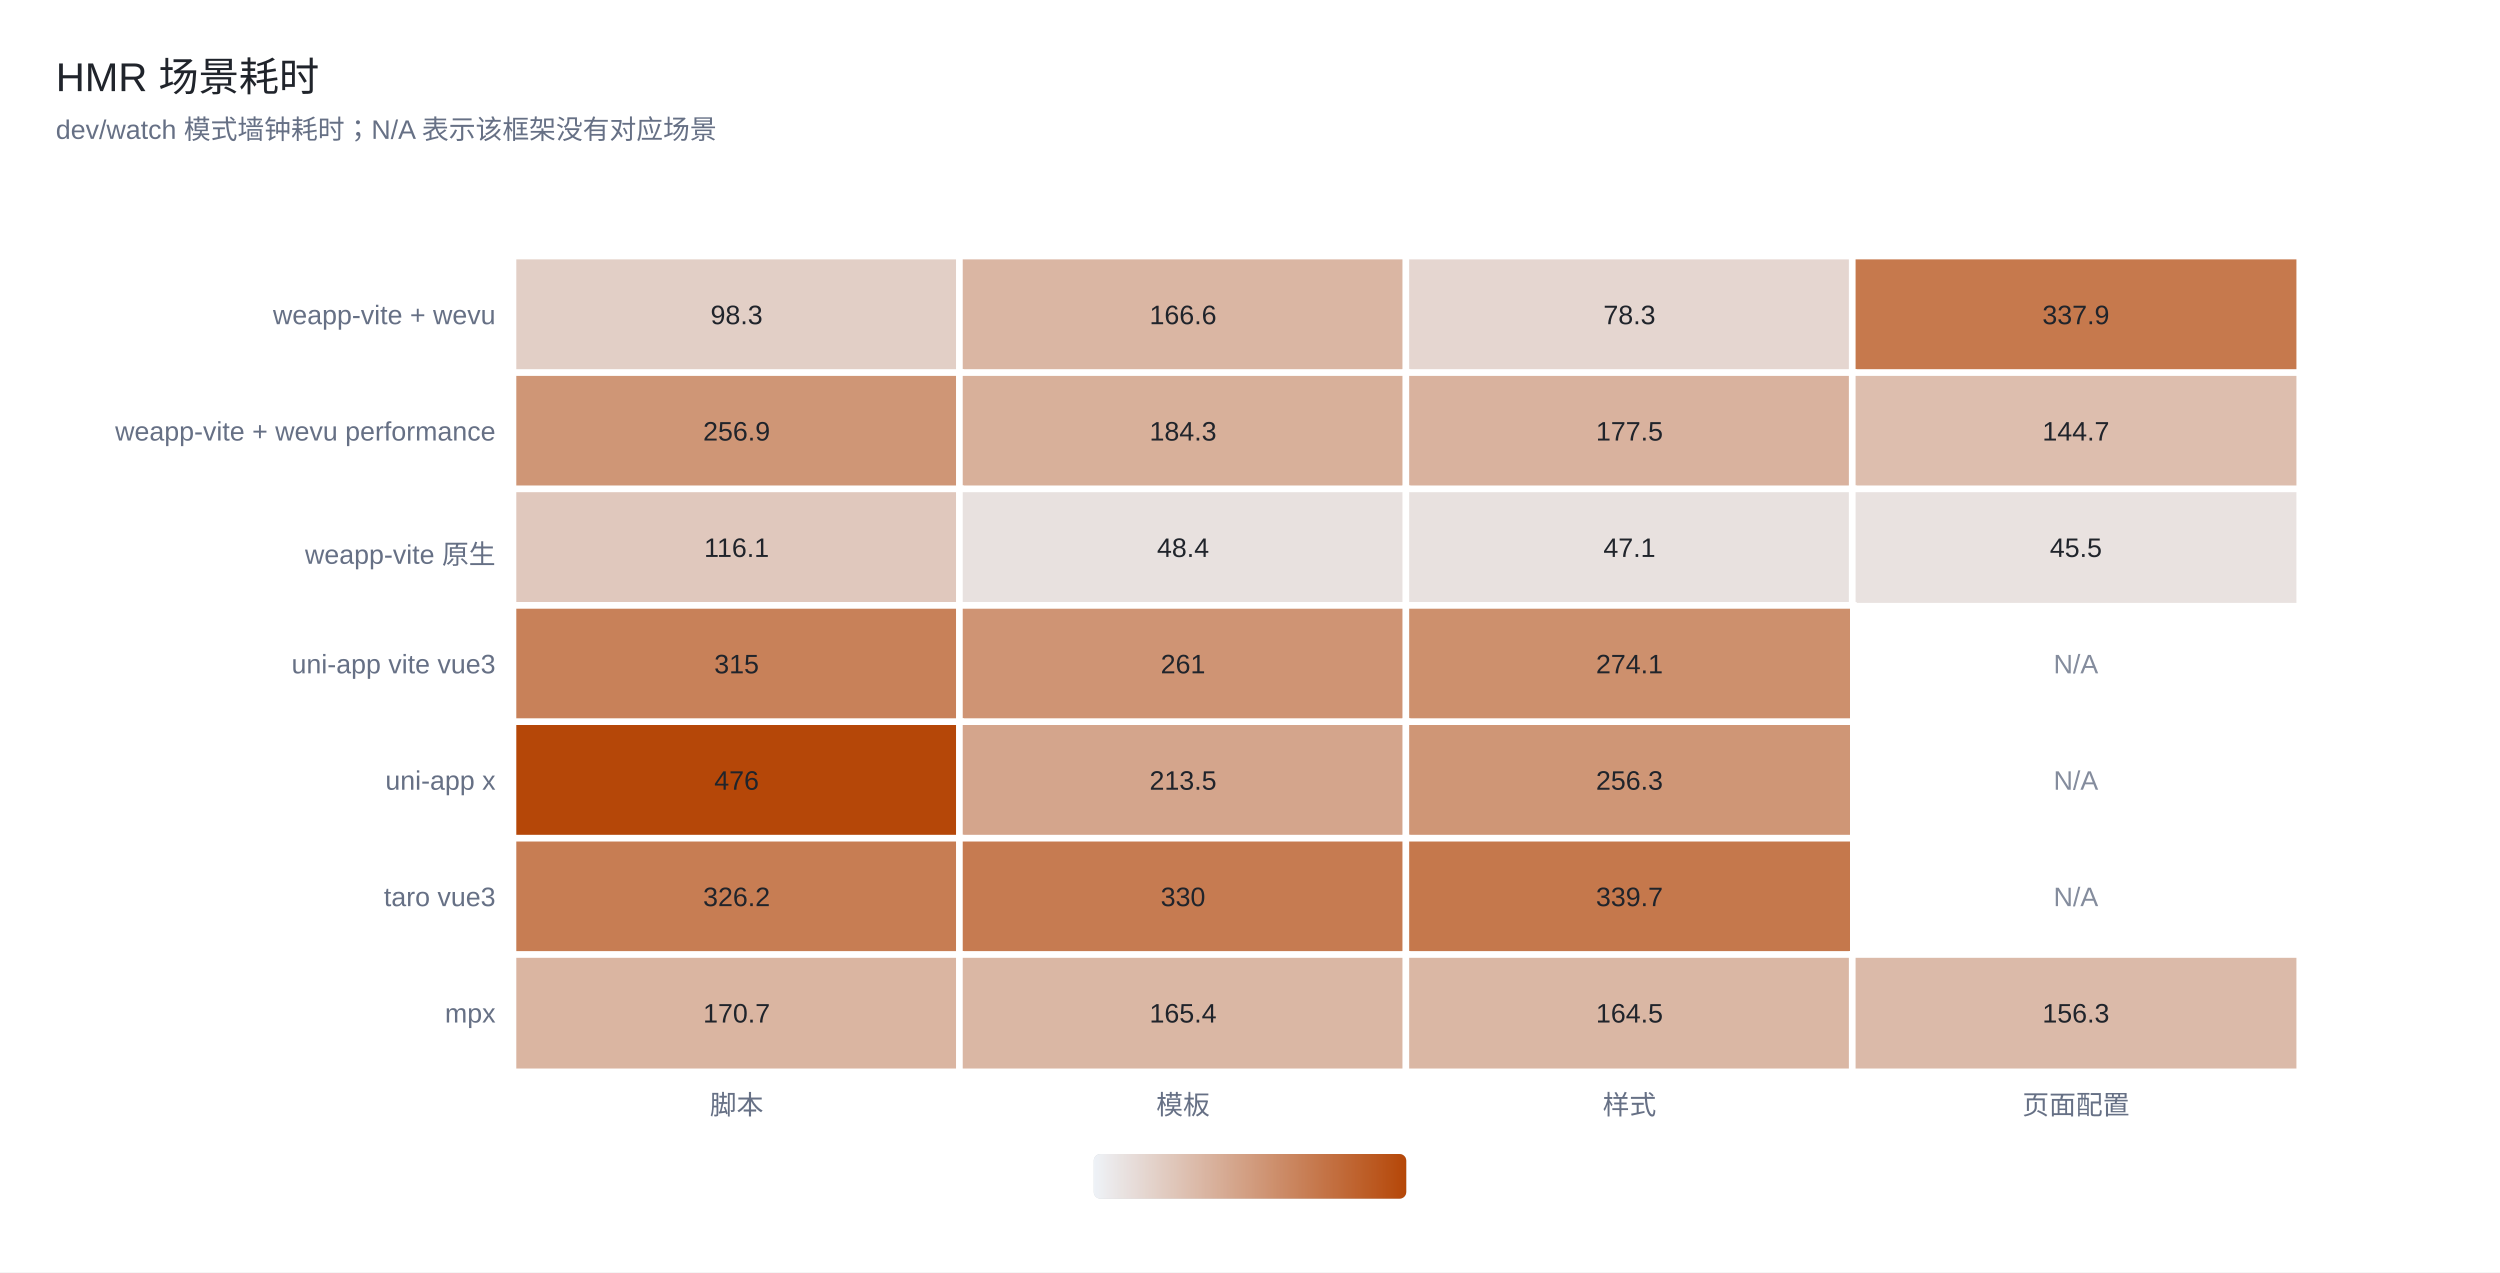
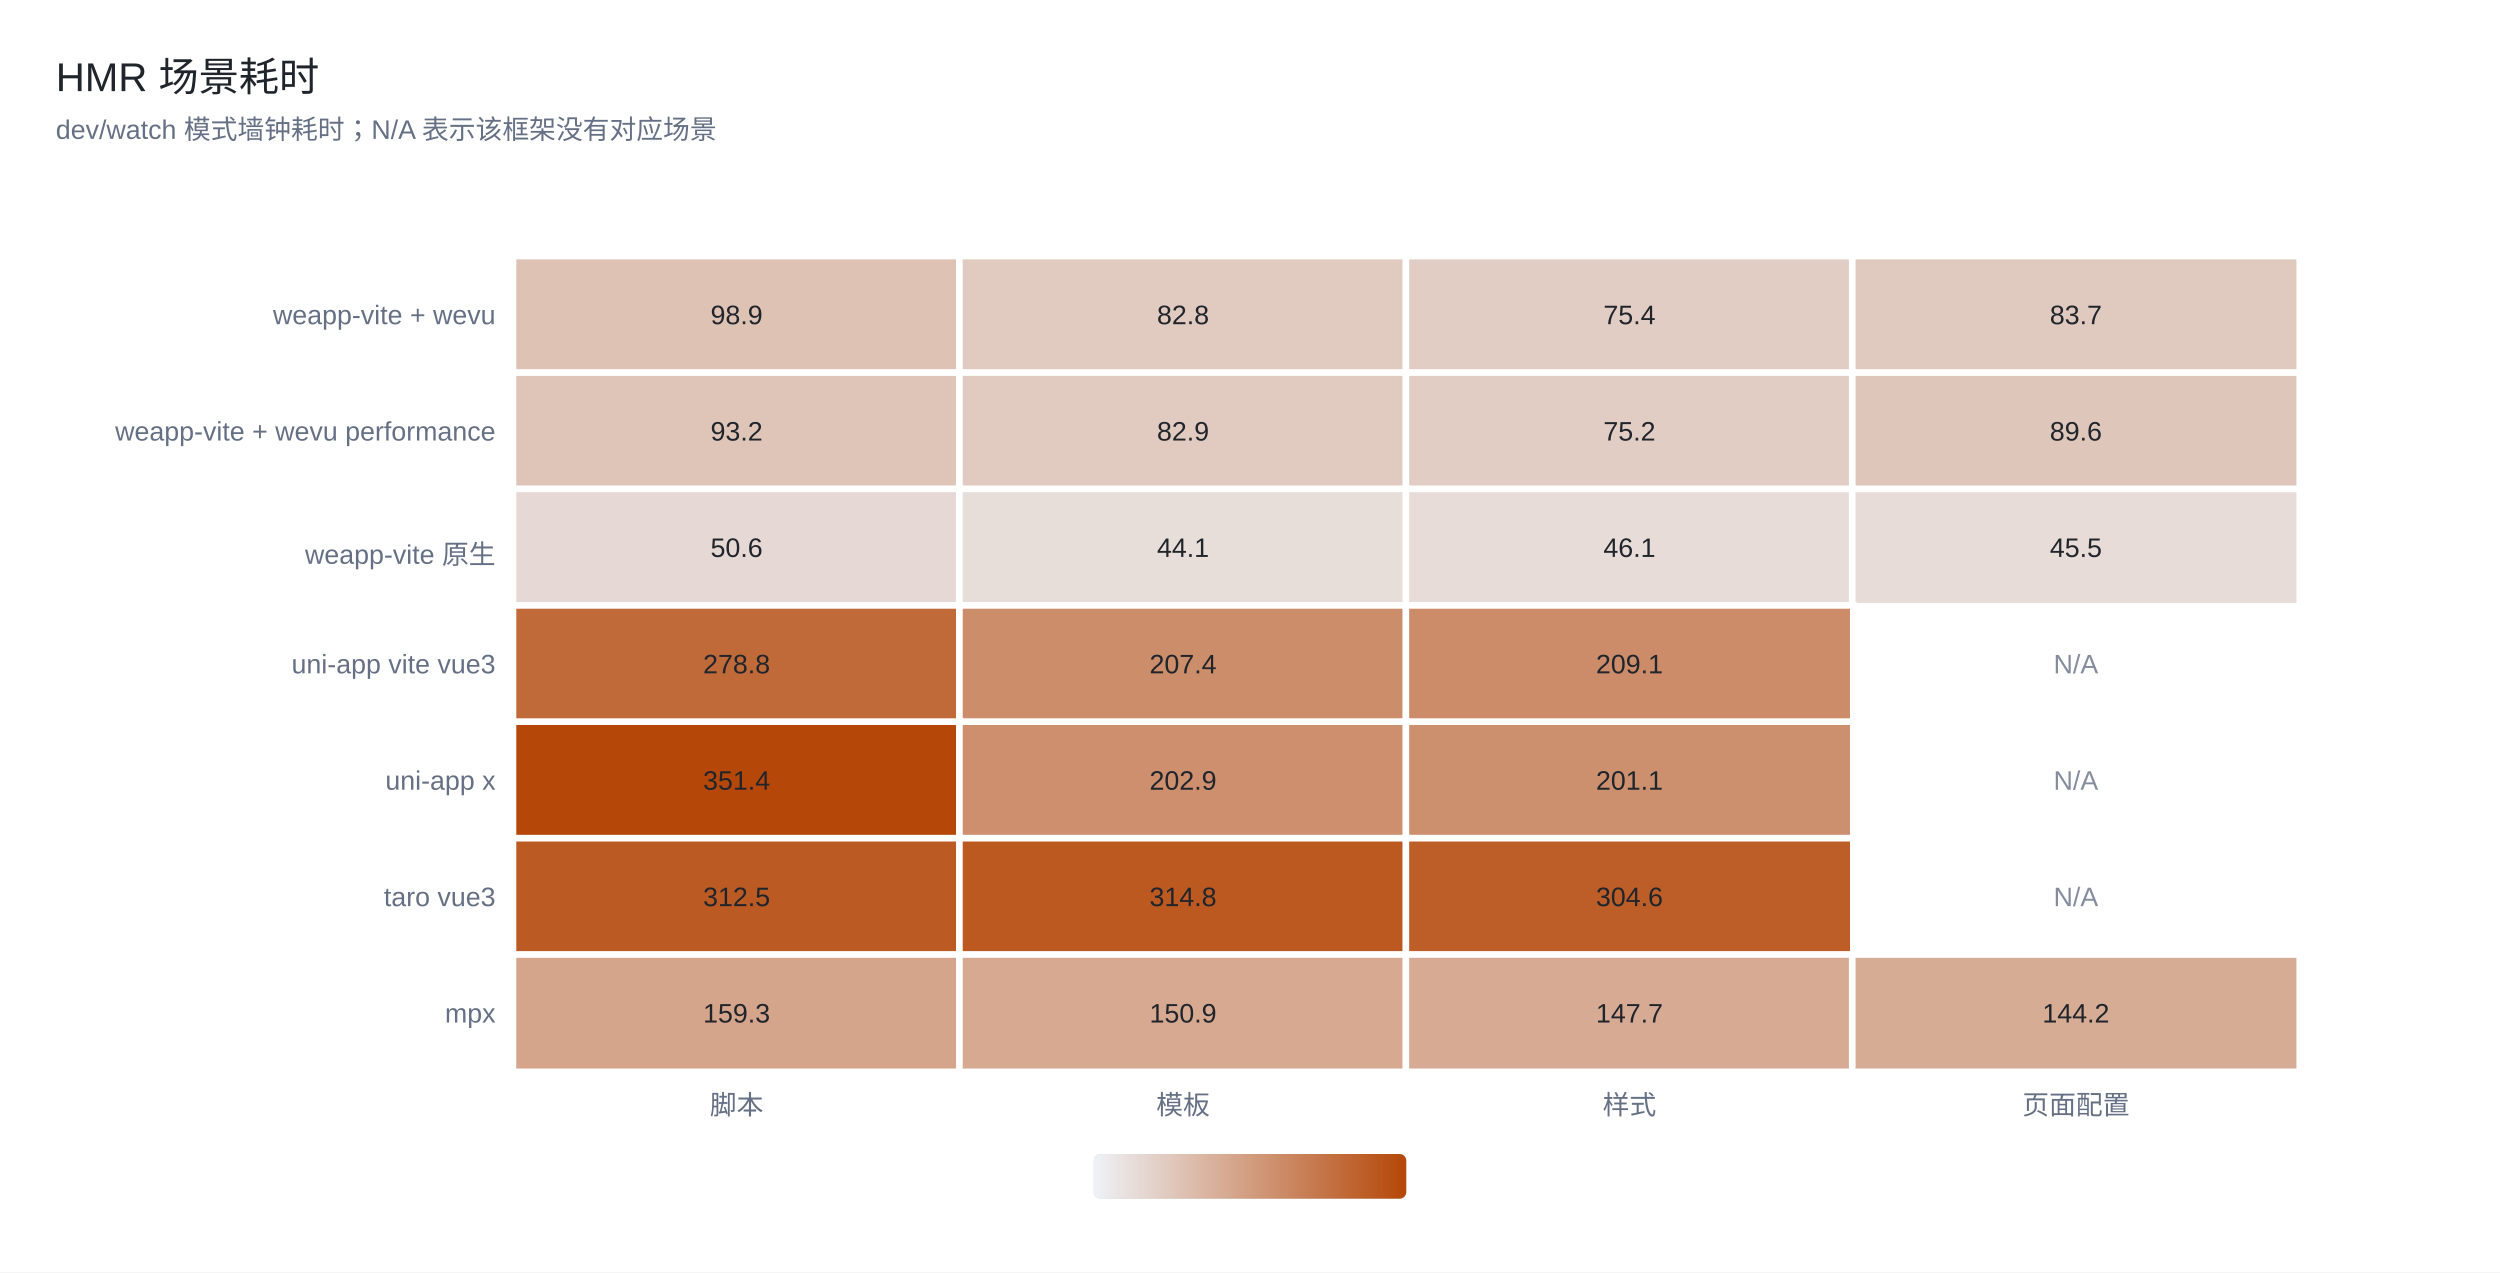
<svg xmlns="http://www.w3.org/2000/svg" role="img" aria-label="HMR 场景耗时" width="1120" height="570" version="1.1" baseProfile="full" viewBox="0 0 1120 570">
  <rect width="1120" height="570" x="0" y="0" fill="#ffffff" />
-   <path d="M230.5 115L230.5 480" fill="none" pointer-events="visible" stroke="#d9dee8" stroke-linecap="round" class="zr3-cls-83" />
-   <path d="M230 480.5L1030 480.5" fill="none" pointer-events="visible" stroke="#d9dee8" stroke-linecap="round" class="zr3-cls-83" />
+   <path d="M230.5 115L230.5 480" fill="none" pointer-events="visible" stroke="#d9dee8" stroke-linecap="round" class="zr3-cls-82" />
+   <path d="M230 480.5L1030 480.5" fill="none" pointer-events="visible" stroke="#d9dee8" stroke-linecap="round" class="zr3-cls-82" />
  <text dominant-baseline="central" text-anchor="end" style="font-size:12px;font-family:Arial, sans-serif;" xml:space="preserve" transform="translate(222 141.0714)" fill="#667085">weapp-vite + wevu</text>
  <text dominant-baseline="central" text-anchor="end" style="font-size:12px;font-family:Arial, sans-serif;" xml:space="preserve" transform="translate(222 193.2143)" fill="#667085">weapp-vite + wevu performance</text>
  <text dominant-baseline="central" text-anchor="end" style="font-size:12px;font-family:Arial, sans-serif;" xml:space="preserve" transform="translate(222 245.3571)" fill="#667085">weapp-vite 原生</text>
  <text dominant-baseline="central" text-anchor="end" style="font-size:12px;font-family:Arial, sans-serif;" xml:space="preserve" transform="translate(222 297.5)" fill="#667085">uni-app vite vue3</text>
  <text dominant-baseline="central" text-anchor="end" style="font-size:12px;font-family:Arial, sans-serif;" xml:space="preserve" transform="translate(222 349.6429)" fill="#667085">uni-app x</text>
  <text dominant-baseline="central" text-anchor="end" style="font-size:12px;font-family:Arial, sans-serif;" xml:space="preserve" transform="translate(222 401.7857)" fill="#667085">taro vue3</text>
  <text dominant-baseline="central" text-anchor="end" style="font-size:12px;font-family:Arial, sans-serif;" transform="translate(222 453.9286)" fill="#667085">mpx</text>
  <text dominant-baseline="central" text-anchor="middle" style="font-size:12px;font-family:Arial, sans-serif;" y="6" transform="translate(330 488)" fill="#667085">脚本</text>
  <text dominant-baseline="central" text-anchor="middle" style="font-size:12px;font-family:Arial, sans-serif;" y="6" transform="translate(530 488)" fill="#667085">模板</text>
  <text dominant-baseline="central" text-anchor="middle" style="font-size:12px;font-family:Arial, sans-serif;" y="6" transform="translate(730 488)" fill="#667085">样式</text>
  <text dominant-baseline="central" text-anchor="middle" style="font-size:12px;font-family:Arial, sans-serif;" y="6" transform="translate(930 488)" fill="#667085">页面配置</text>
-   <path d="M229.8 114.7l200.5 0l0 52.6l-200.5 0Z" fill="rgb(226,207,198)" stroke="#ffffff" stroke-width="3" ecmeta_series_index="0" ecmeta_data_index="0" ecmeta_ssr_type="chart" class="zr3-cls-84" />
-   <path d="M429.8 114.7l200.5 0l0 52.6l-200.5 0Z" fill="rgb(218,182,163)" stroke="#ffffff" stroke-width="3" ecmeta_series_index="0" ecmeta_data_index="1" ecmeta_ssr_type="chart" class="zr3-cls-85" />
-   <path d="M629.8 114.7l200.5 0l0 52.6l-200.5 0Z" fill="rgb(229,214,208)" stroke="#ffffff" stroke-width="3" ecmeta_series_index="0" ecmeta_data_index="2" ecmeta_ssr_type="chart" class="zr3-cls-86" />
-   <path d="M829.8 114.7l200.5 0l0 52.6l-200.5 0Z" fill="rgb(198,121,77)" stroke="#ffffff" stroke-width="3" ecmeta_series_index="0" ecmeta_data_index="3" ecmeta_ssr_type="chart" class="zr3-cls-87" />
-   <path d="M229.8 166.9l200.5 0l0 52.6l-200.5 0Z" fill="rgb(207,150,118)" stroke="#ffffff" stroke-width="3" ecmeta_series_index="0" ecmeta_data_index="4" ecmeta_ssr_type="chart" class="zr3-cls-88" />
-   <path d="M429.8 166.9l200.5 0l0 52.6l-200.5 0Z" fill="rgb(216,176,154)" stroke="#ffffff" stroke-width="3" ecmeta_series_index="0" ecmeta_data_index="5" ecmeta_ssr_type="chart" class="zr3-cls-89" />
-   <path d="M629.8 166.9l200.5 0l0 52.6l-200.5 0Z" fill="rgb(217,178,158)" stroke="#ffffff" stroke-width="3" ecmeta_series_index="0" ecmeta_data_index="6" ecmeta_ssr_type="chart" class="zr3-cls-90" />
-   <path d="M829.8 166.9l200.5 0l0 52.6l-200.5 0Z" fill="rgb(221,190,174)" stroke="#ffffff" stroke-width="3" ecmeta_series_index="0" ecmeta_data_index="7" ecmeta_ssr_type="chart" class="zr3-cls-91" />
-   <path d="M229.8 219l200.5 0l0 52.6l-200.5 0Z" fill="rgb(224,200,189)" stroke="#ffffff" stroke-width="3" ecmeta_series_index="0" ecmeta_data_index="8" ecmeta_ssr_type="chart" class="zr3-cls-92" />
-   <path d="M429.8 219l200.5 0l0 52.6l-200.5 0Z" fill="rgb(232,225,223)" stroke="#ffffff" stroke-width="3" ecmeta_series_index="0" ecmeta_data_index="9" ecmeta_ssr_type="chart" class="zr3-cls-93" />
-   <path d="M629.8 219l200.5 0l0 52.6l-200.5 0Z" fill="rgb(232,225,223)" stroke="#ffffff" stroke-width="3" ecmeta_series_index="0" ecmeta_data_index="10" ecmeta_ssr_type="chart" class="zr3-cls-93" />
-   <path d="M829.8 219l200.5 0l0 52.6l-200.5 0Z" fill="rgb(233,226,224)" stroke="#ffffff" stroke-width="3" ecmeta_series_index="0" ecmeta_data_index="11" ecmeta_ssr_type="chart" class="zr3-cls-94" />
-   <path d="M229.8 271.2l200.5 0l0 52.6l-200.5 0Z" fill="rgb(200,129,89)" stroke="#ffffff" stroke-width="3" ecmeta_series_index="0" ecmeta_data_index="12" ecmeta_ssr_type="chart" class="zr3-cls-95" />
-   <path d="M429.8 271.2l200.5 0l0 52.6l-200.5 0Z" fill="rgb(207,148,116)" stroke="#ffffff" stroke-width="3" ecmeta_series_index="0" ecmeta_data_index="13" ecmeta_ssr_type="chart" class="zr3-cls-96" />
-   <path d="M629.8 271.2l200.5 0l0 52.6l-200.5 0Z" fill="rgb(205,144,109)" stroke="#ffffff" stroke-width="3" ecmeta_series_index="0" ecmeta_data_index="14" ecmeta_ssr_type="chart" class="zr3-cls-97" />
-   <path d="M229.8 323.3l200.5 0l0 52.6l-200.5 0Z" fill="rgb(181,71,8)" stroke="#ffffff" stroke-width="3" ecmeta_series_index="0" ecmeta_data_index="15" ecmeta_ssr_type="chart" class="zr3-cls-98" />
-   <path d="M429.8 323.3l200.5 0l0 52.6l-200.5 0Z" fill="rgb(212,165,140)" stroke="#ffffff" stroke-width="3" ecmeta_series_index="0" ecmeta_data_index="16" ecmeta_ssr_type="chart" class="zr3-cls-99" />
-   <path d="M629.8 323.3l200.5 0l0 52.6l-200.5 0Z" fill="rgb(207,150,118)" stroke="#ffffff" stroke-width="3" ecmeta_series_index="0" ecmeta_data_index="17" ecmeta_ssr_type="chart" class="zr3-cls-88" />
-   <path d="M229.8 375.5l200.5 0l0 52.6l-200.5 0Z" fill="rgb(199,125,83)" stroke="#ffffff" stroke-width="3" ecmeta_series_index="0" ecmeta_data_index="18" ecmeta_ssr_type="chart" class="zr3-cls-100" />
-   <path d="M429.8 375.5l200.5 0l0 52.6l-200.5 0Z" fill="rgb(198,123,81)" stroke="#ffffff" stroke-width="3" ecmeta_series_index="0" ecmeta_data_index="19" ecmeta_ssr_type="chart" class="zr3-cls-101" />
-   <path d="M629.8 375.5l200.5 0l0 52.6l-200.5 0Z" fill="rgb(197,120,76)" stroke="#ffffff" stroke-width="3" ecmeta_series_index="0" ecmeta_data_index="20" ecmeta_ssr_type="chart" class="zr3-cls-102" />
-   <path d="M229.8 427.6l200.5 0l0 52.6l-200.5 0Z" fill="rgb(218,181,161)" stroke="#ffffff" stroke-width="3" ecmeta_series_index="0" ecmeta_data_index="21" ecmeta_ssr_type="chart" class="zr3-cls-103" />
-   <path d="M429.8 427.6l200.5 0l0 52.6l-200.5 0Z" fill="rgb(218,183,164)" stroke="#ffffff" stroke-width="3" ecmeta_series_index="0" ecmeta_data_index="22" ecmeta_ssr_type="chart" class="zr3-cls-104" />
-   <path d="M629.8 427.6l200.5 0l0 52.6l-200.5 0Z" fill="rgb(218,183,164)" stroke="#ffffff" stroke-width="3" ecmeta_series_index="0" ecmeta_data_index="23" ecmeta_ssr_type="chart" class="zr3-cls-104" />
-   <path d="M829.8 427.6l200.5 0l0 52.6l-200.5 0Z" fill="rgb(219,186,169)" stroke="#ffffff" stroke-width="3" ecmeta_series_index="0" ecmeta_data_index="24" ecmeta_ssr_type="chart" class="zr3-cls-105" />
-   <text dominant-baseline="central" text-anchor="middle" style="font-size:12px;font-family:Arial, sans-serif;" transform="translate(330 141.0714)" fill="#20242b">98.3</text>
-   <text dominant-baseline="central" text-anchor="middle" style="font-size:12px;font-family:Arial, sans-serif;" transform="translate(530 141.0714)" fill="#20242b">166.6</text>
-   <text dominant-baseline="central" text-anchor="middle" style="font-size:12px;font-family:Arial, sans-serif;" transform="translate(730 141.0714)" fill="#20242b">78.3</text>
-   <text dominant-baseline="central" text-anchor="middle" style="font-size:12px;font-family:Arial, sans-serif;" transform="translate(930 141.0714)" fill="#20242b">337.9</text>
-   <text dominant-baseline="central" text-anchor="middle" style="font-size:12px;font-family:Arial, sans-serif;" transform="translate(330 193.2143)" fill="#20242b">256.9</text>
-   <text dominant-baseline="central" text-anchor="middle" style="font-size:12px;font-family:Arial, sans-serif;" transform="translate(530 193.2143)" fill="#20242b">184.3</text>
-   <text dominant-baseline="central" text-anchor="middle" style="font-size:12px;font-family:Arial, sans-serif;" transform="translate(730 193.2143)" fill="#20242b">177.5</text>
-   <text dominant-baseline="central" text-anchor="middle" style="font-size:12px;font-family:Arial, sans-serif;" transform="translate(930 193.2143)" fill="#20242b">144.7</text>
-   <text dominant-baseline="central" text-anchor="middle" style="font-size:12px;font-family:Arial, sans-serif;" transform="translate(330 245.3571)" fill="#20242b">116.1</text>
-   <text dominant-baseline="central" text-anchor="middle" style="font-size:12px;font-family:Arial, sans-serif;" transform="translate(530 245.3571)" fill="#20242b">48.4</text>
-   <text dominant-baseline="central" text-anchor="middle" style="font-size:12px;font-family:Arial, sans-serif;" transform="translate(730 245.3571)" fill="#20242b">47.1</text>
+   <path d="M229.8 114.7l200.5 0l0 52.6l-200.5 0Z" fill="rgb(222,194,180)" stroke="#ffffff" stroke-width="3" ecmeta_series_index="0" ecmeta_data_index="0" ecmeta_ssr_type="chart" class="zr3-cls-83" />
+   <path d="M429.8 114.7l200.5 0l0 52.6l-200.5 0Z" fill="rgb(225,202,191)" stroke="#ffffff" stroke-width="3" ecmeta_series_index="0" ecmeta_data_index="1" ecmeta_ssr_type="chart" class="zr3-cls-84" />
+   <path d="M629.8 114.7l200.5 0l0 52.6l-200.5 0Z" fill="rgb(226,205,196)" stroke="#ffffff" stroke-width="3" ecmeta_series_index="0" ecmeta_data_index="2" ecmeta_ssr_type="chart" class="zr3-cls-85" />
+   <path d="M829.8 114.7l200.5 0l0 52.6l-200.5 0Z" fill="rgb(224,201,190)" stroke="#ffffff" stroke-width="3" ecmeta_series_index="0" ecmeta_data_index="3" ecmeta_ssr_type="chart" class="zr3-cls-86" />
+   <path d="M229.8 166.9l200.5 0l0 52.6l-200.5 0Z" fill="rgb(223,197,184)" stroke="#ffffff" stroke-width="3" ecmeta_series_index="0" ecmeta_data_index="4" ecmeta_ssr_type="chart" class="zr3-cls-87" />
+   <path d="M429.8 166.9l200.5 0l0 52.6l-200.5 0Z" fill="rgb(225,202,191)" stroke="#ffffff" stroke-width="3" ecmeta_series_index="0" ecmeta_data_index="5" ecmeta_ssr_type="chart" class="zr3-cls-84" />
+   <path d="M629.8 166.9l200.5 0l0 52.6l-200.5 0Z" fill="rgb(226,205,196)" stroke="#ffffff" stroke-width="3" ecmeta_series_index="0" ecmeta_data_index="6" ecmeta_ssr_type="chart" class="zr3-cls-85" />
+   <path d="M829.8 166.9l200.5 0l0 52.6l-200.5 0Z" fill="rgb(223,198,186)" stroke="#ffffff" stroke-width="3" ecmeta_series_index="0" ecmeta_data_index="7" ecmeta_ssr_type="chart" class="zr3-cls-88" />
+   <path d="M229.8 219l200.5 0l0 52.6l-200.5 0Z" fill="rgb(230,217,213)" stroke="#ffffff" stroke-width="3" ecmeta_series_index="0" ecmeta_data_index="8" ecmeta_ssr_type="chart" class="zr3-cls-89" />
+   <path d="M429.8 219l200.5 0l0 52.6l-200.5 0Z" fill="rgb(231,221,217)" stroke="#ffffff" stroke-width="3" ecmeta_series_index="0" ecmeta_data_index="9" ecmeta_ssr_type="chart" class="zr3-cls-90" />
+   <path d="M629.8 219l200.5 0l0 52.6l-200.5 0Z" fill="rgb(231,220,216)" stroke="#ffffff" stroke-width="3" ecmeta_series_index="0" ecmeta_data_index="10" ecmeta_ssr_type="chart" class="zr3-cls-91" />
+   <path d="M829.8 219l200.5 0l0 52.6l-200.5 0Z" fill="rgb(231,220,216)" stroke="#ffffff" stroke-width="3" ecmeta_series_index="0" ecmeta_data_index="11" ecmeta_ssr_type="chart" class="zr3-cls-91" />
+   <path d="M229.8 271.2l200.5 0l0 52.6l-200.5 0Z" fill="rgb(193,106,57)" stroke="#ffffff" stroke-width="3" ecmeta_series_index="0" ecmeta_data_index="12" ecmeta_ssr_type="chart" class="zr3-cls-92" />
+   <path d="M429.8 271.2l200.5 0l0 52.6l-200.5 0Z" fill="rgb(204,141,106)" stroke="#ffffff" stroke-width="3" ecmeta_series_index="0" ecmeta_data_index="13" ecmeta_ssr_type="chart" class="zr3-cls-93" />
+   <path d="M629.8 271.2l200.5 0l0 52.6l-200.5 0Z" fill="rgb(204,140,105)" stroke="#ffffff" stroke-width="3" ecmeta_series_index="0" ecmeta_data_index="14" ecmeta_ssr_type="chart" class="zr3-cls-94" />
+   <path d="M229.8 323.3l200.5 0l0 52.6l-200.5 0Z" fill="rgb(181,71,8)" stroke="#ffffff" stroke-width="3" ecmeta_series_index="0" ecmeta_data_index="15" ecmeta_ssr_type="chart" class="zr3-cls-95" />
+   <path d="M429.8 323.3l200.5 0l0 52.6l-200.5 0Z" fill="rgb(205,143,109)" stroke="#ffffff" stroke-width="3" ecmeta_series_index="0" ecmeta_data_index="16" ecmeta_ssr_type="chart" class="zr3-cls-96" />
+   <path d="M629.8 323.3l200.5 0l0 52.6l-200.5 0Z" fill="rgb(205,144,110)" stroke="#ffffff" stroke-width="3" ecmeta_series_index="0" ecmeta_data_index="17" ecmeta_ssr_type="chart" class="zr3-cls-97" />
+   <path d="M229.8 375.5l200.5 0l0 52.6l-200.5 0Z" fill="rgb(187,90,34)" stroke="#ffffff" stroke-width="3" ecmeta_series_index="0" ecmeta_data_index="18" ecmeta_ssr_type="chart" class="zr3-cls-98" />
+   <path d="M429.8 375.5l200.5 0l0 52.6l-200.5 0Z" fill="rgb(187,89,33)" stroke="#ffffff" stroke-width="3" ecmeta_series_index="0" ecmeta_data_index="19" ecmeta_ssr_type="chart" class="zr3-cls-99" />
+   <path d="M629.8 375.5l200.5 0l0 52.6l-200.5 0Z" fill="rgb(189,94,40)" stroke="#ffffff" stroke-width="3" ecmeta_series_index="0" ecmeta_data_index="20" ecmeta_ssr_type="chart" class="zr3-cls-100" />
+   <path d="M229.8 427.6l200.5 0l0 52.6l-200.5 0Z" fill="rgb(212,164,139)" stroke="#ffffff" stroke-width="3" ecmeta_series_index="0" ecmeta_data_index="21" ecmeta_ssr_type="chart" class="zr3-cls-101" />
+   <path d="M429.8 427.6l200.5 0l0 52.6l-200.5 0Z" fill="rgb(214,169,144)" stroke="#ffffff" stroke-width="3" ecmeta_series_index="0" ecmeta_data_index="22" ecmeta_ssr_type="chart" class="zr3-cls-102" />
+   <path d="M629.8 427.6l200.5 0l0 52.6l-200.5 0Z" fill="rgb(214,170,147)" stroke="#ffffff" stroke-width="3" ecmeta_series_index="0" ecmeta_data_index="23" ecmeta_ssr_type="chart" class="zr3-cls-103" />
+   <path d="M829.8 427.6l200.5 0l0 52.6l-200.5 0Z" fill="rgb(215,172,149)" stroke="#ffffff" stroke-width="3" ecmeta_series_index="0" ecmeta_data_index="24" ecmeta_ssr_type="chart" class="zr3-cls-104" />
+   <text dominant-baseline="central" text-anchor="middle" style="font-size:12px;font-family:Arial, sans-serif;" transform="translate(330 141.0714)" fill="#20242b">98.9</text>
+   <text dominant-baseline="central" text-anchor="middle" style="font-size:12px;font-family:Arial, sans-serif;" transform="translate(530 141.0714)" fill="#20242b">82.8</text>
+   <text dominant-baseline="central" text-anchor="middle" style="font-size:12px;font-family:Arial, sans-serif;" transform="translate(730 141.0714)" fill="#20242b">75.4</text>
+   <text dominant-baseline="central" text-anchor="middle" style="font-size:12px;font-family:Arial, sans-serif;" transform="translate(930 141.0714)" fill="#20242b">83.7</text>
+   <text dominant-baseline="central" text-anchor="middle" style="font-size:12px;font-family:Arial, sans-serif;" transform="translate(330 193.2143)" fill="#20242b">93.2</text>
+   <text dominant-baseline="central" text-anchor="middle" style="font-size:12px;font-family:Arial, sans-serif;" transform="translate(530 193.2143)" fill="#20242b">82.9</text>
+   <text dominant-baseline="central" text-anchor="middle" style="font-size:12px;font-family:Arial, sans-serif;" transform="translate(730 193.2143)" fill="#20242b">75.2</text>
+   <text dominant-baseline="central" text-anchor="middle" style="font-size:12px;font-family:Arial, sans-serif;" transform="translate(930 193.2143)" fill="#20242b">89.6</text>
+   <text dominant-baseline="central" text-anchor="middle" style="font-size:12px;font-family:Arial, sans-serif;" transform="translate(330 245.3571)" fill="#20242b">50.6</text>
+   <text dominant-baseline="central" text-anchor="middle" style="font-size:12px;font-family:Arial, sans-serif;" transform="translate(530 245.3571)" fill="#20242b">44.1</text>
+   <text dominant-baseline="central" text-anchor="middle" style="font-size:12px;font-family:Arial, sans-serif;" transform="translate(730 245.3571)" fill="#20242b">46.1</text>
  <text dominant-baseline="central" text-anchor="middle" style="font-size:12px;font-family:Arial, sans-serif;" transform="translate(930 245.3571)" fill="#20242b">45.5</text>
-   <text dominant-baseline="central" text-anchor="middle" style="font-size:12px;font-family:Arial, sans-serif;" transform="translate(330 297.5)" fill="#20242b">315</text>
-   <text dominant-baseline="central" text-anchor="middle" style="font-size:12px;font-family:Arial, sans-serif;" transform="translate(530 297.5)" fill="#20242b">261</text>
-   <text dominant-baseline="central" text-anchor="middle" style="font-size:12px;font-family:Arial, sans-serif;" transform="translate(730 297.5)" fill="#20242b">274.1</text>
-   <text dominant-baseline="central" text-anchor="middle" style="font-size:12px;font-family:Arial, sans-serif;" transform="translate(330 349.6429)" fill="#20242b">476</text>
-   <text dominant-baseline="central" text-anchor="middle" style="font-size:12px;font-family:Arial, sans-serif;" transform="translate(530 349.6429)" fill="#20242b">213.5</text>
-   <text dominant-baseline="central" text-anchor="middle" style="font-size:12px;font-family:Arial, sans-serif;" transform="translate(730 349.6429)" fill="#20242b">256.3</text>
-   <text dominant-baseline="central" text-anchor="middle" style="font-size:12px;font-family:Arial, sans-serif;" transform="translate(330 401.7857)" fill="#20242b">326.2</text>
-   <text dominant-baseline="central" text-anchor="middle" style="font-size:12px;font-family:Arial, sans-serif;" transform="translate(530 401.7857)" fill="#20242b">330</text>
-   <text dominant-baseline="central" text-anchor="middle" style="font-size:12px;font-family:Arial, sans-serif;" transform="translate(730 401.7857)" fill="#20242b">339.7</text>
-   <text dominant-baseline="central" text-anchor="middle" style="font-size:12px;font-family:Arial, sans-serif;" transform="translate(330 453.9286)" fill="#20242b">170.7</text>
-   <text dominant-baseline="central" text-anchor="middle" style="font-size:12px;font-family:Arial, sans-serif;" transform="translate(530 453.9286)" fill="#20242b">165.4</text>
-   <text dominant-baseline="central" text-anchor="middle" style="font-size:12px;font-family:Arial, sans-serif;" transform="translate(730 453.9286)" fill="#20242b">164.5</text>
-   <text dominant-baseline="central" text-anchor="middle" style="font-size:12px;font-family:Arial, sans-serif;" transform="translate(930 453.9286)" fill="#20242b">156.3</text>
-   <path d="M1 0A1 1 0 1 1 1 -0.1A1 1 0 0 1 1 0" transform="matrix(0,0,0,0,930,297.5)" fill="rgb(238,241,245)" fill-opacity="0.8" ecmeta_series_index="1" ecmeta_data_index="0" ecmeta_ssr_type="chart" class="zr3-cls-106 zr3-cls-107" />
-   <path d="M1 0A1 1 0 1 1 1 -0.1A1 1 0 0 1 1 0" transform="matrix(0,0,0,0,930,349.6429)" fill="rgb(238,241,245)" fill-opacity="0.8" ecmeta_series_index="1" ecmeta_data_index="1" ecmeta_ssr_type="chart" class="zr3-cls-108 zr3-cls-107" />
-   <path d="M1 0A1 1 0 1 1 1 -0.1A1 1 0 0 1 1 0" transform="matrix(0,0,0,0,930,401.7857)" fill="rgb(237,240,244)" fill-opacity="0.8" ecmeta_series_index="1" ecmeta_data_index="2" ecmeta_ssr_type="chart" class="zr3-cls-109 zr3-cls-107" />
+   <text dominant-baseline="central" text-anchor="middle" style="font-size:12px;font-family:Arial, sans-serif;" transform="translate(330 297.5)" fill="#20242b">278.8</text>
+   <text dominant-baseline="central" text-anchor="middle" style="font-size:12px;font-family:Arial, sans-serif;" transform="translate(530 297.5)" fill="#20242b">207.4</text>
+   <text dominant-baseline="central" text-anchor="middle" style="font-size:12px;font-family:Arial, sans-serif;" transform="translate(730 297.5)" fill="#20242b">209.1</text>
+   <text dominant-baseline="central" text-anchor="middle" style="font-size:12px;font-family:Arial, sans-serif;" transform="translate(330 349.6429)" fill="#20242b">351.4</text>
+   <text dominant-baseline="central" text-anchor="middle" style="font-size:12px;font-family:Arial, sans-serif;" transform="translate(530 349.6429)" fill="#20242b">202.9</text>
+   <text dominant-baseline="central" text-anchor="middle" style="font-size:12px;font-family:Arial, sans-serif;" transform="translate(730 349.6429)" fill="#20242b">201.1</text>
+   <text dominant-baseline="central" text-anchor="middle" style="font-size:12px;font-family:Arial, sans-serif;" transform="translate(330 401.7857)" fill="#20242b">312.5</text>
+   <text dominant-baseline="central" text-anchor="middle" style="font-size:12px;font-family:Arial, sans-serif;" transform="translate(530 401.7857)" fill="#20242b">314.8</text>
+   <text dominant-baseline="central" text-anchor="middle" style="font-size:12px;font-family:Arial, sans-serif;" transform="translate(730 401.7857)" fill="#20242b">304.6</text>
+   <text dominant-baseline="central" text-anchor="middle" style="font-size:12px;font-family:Arial, sans-serif;" transform="translate(330 453.9286)" fill="#20242b">159.3</text>
+   <text dominant-baseline="central" text-anchor="middle" style="font-size:12px;font-family:Arial, sans-serif;" transform="translate(530 453.9286)" fill="#20242b">150.9</text>
+   <text dominant-baseline="central" text-anchor="middle" style="font-size:12px;font-family:Arial, sans-serif;" transform="translate(730 453.9286)" fill="#20242b">147.7</text>
+   <text dominant-baseline="central" text-anchor="middle" style="font-size:12px;font-family:Arial, sans-serif;" transform="translate(930 453.9286)" fill="#20242b">144.2</text>
+   <path d="M1 0A1 1 0 1 1 1 -0.1A1 1 0 0 1 1 0" transform="matrix(0,0,0,0,930,297.5)" fill="rgb(238,241,245)" fill-opacity="0.8" ecmeta_series_index="1" ecmeta_data_index="0" ecmeta_ssr_type="chart" class="zr3-cls-105 zr3-cls-106" />
+   <path d="M1 0A1 1 0 1 1 1 -0.1A1 1 0 0 1 1 0" transform="matrix(0,0,0,0,930,349.6429)" fill="rgb(237,240,244)" fill-opacity="0.8" ecmeta_series_index="1" ecmeta_data_index="1" ecmeta_ssr_type="chart" class="zr3-cls-107 zr3-cls-106" />
+   <path d="M1 0A1 1 0 1 1 1 -0.1A1 1 0 0 1 1 0" transform="matrix(0,0,0,0,930,401.7857)" fill="rgb(237,240,244)" fill-opacity="0.8" ecmeta_series_index="1" ecmeta_data_index="2" ecmeta_ssr_type="chart" class="zr3-cls-108 zr3-cls-106" />
  <text dominant-baseline="central" text-anchor="middle" style="font-size:12px;font-family:Arial, sans-serif;" transform="translate(930 297.5)" fill="#667085" fill-opacity="0.8">N/A</text>
  <text dominant-baseline="central" text-anchor="middle" style="font-size:12px;font-family:Arial, sans-serif;" transform="translate(930 349.6429)" fill="#667085" fill-opacity="0.8">N/A</text>
  <text dominant-baseline="central" text-anchor="middle" style="font-size:12px;font-family:Arial, sans-serif;" transform="translate(930 401.7857)" fill="#667085" fill-opacity="0.8">N/A</text>
-   <path d="M-15 -35l170 0l0 50l-170 0Z" transform="translate(490 537)" fill="rgb(0,0,0)" fill-opacity="0" stroke="#cfd2d7" stroke-width="0" class="zr3-cls-83" />
+   <path d="M-15 -35l170 0l0 50l-170 0Z" transform="translate(490 537)" fill="rgb(0,0,0)" fill-opacity="0" stroke="#cfd2d7" stroke-width="0" class="zr3-cls-82" />
  <g clip-path="url(#zr3-c0)">
-     <polygon points="0 0 20 0 20 140 0 140" transform="matrix(0,-1,1,0,490,537)" fill="url(#zr3-g0)" class="zr3-cls-111" />
-     <polygon points="0 0 20 0 20 140 0 140" transform="matrix(0,-1,1,0,490,537)" fill="url(#zr3-g1)" class="zr3-cls-112" />
+     <polygon points="0 0 20 0 20 140 0 140" transform="matrix(0,-1,1,0,490,537)" fill="url(#zr3-g0)" class="zr3-cls-110" />
+     <polygon points="0 0 20 0 20 140 0 140" transform="matrix(0,-1,1,0,490,537)" fill="url(#zr3-g1)" class="zr3-cls-111" />
  </g>
-   <path d="M-5 -5l307 0l0 50l-307 0Z" transform="translate(25 21)" fill="rgb(0,0,0)" fill-opacity="0" stroke="#3c3c41" stroke-width="0" class="zr3-cls-83" />
+   <path d="M-5 -5l307 0l0 50l-307 0Z" transform="translate(25 21)" fill="rgb(0,0,0)" fill-opacity="0" stroke="#3c3c41" stroke-width="0" class="zr3-cls-82" />
  <text dominant-baseline="central" text-anchor="start" style="font-size:18px;font-family:Arial, sans-serif;font-weight:500;" xml:space="preserve" y="9" transform="translate(25 21)" fill="#20242b">HMR 场景耗时</text>
  <text dominant-baseline="central" text-anchor="start" style="font-size:12px;font-family:Arial, sans-serif;font-weight:400;" xml:space="preserve" y="34" transform="translate(25 21)" fill="#667085">dev/watch 模式墙钟耗时；N/A 表示该框架没有对应场景</text>
  <defs>
    <clipPath id="zr3-c0">
-       <path d="M3 0L17 0A3 3 0 0 1 20 3L20 137A3 3 0 0 1 17 140L3 140A3 3 0 0 1 0 137L0 3A3 3 0 0 1 3 0Z" transform="matrix(0,-1,1,0,490,537)" fill="#000" class="zr3-cls-110" />
+       <path d="M3 0L17 0A3 3 0 0 1 20 3L20 137A3 3 0 0 1 17 140L3 140A3 3 0 0 1 0 137L0 3A3 3 0 0 1 3 0Z" transform="matrix(0,-1,1,0,490,537)" fill="#000" class="zr3-cls-109" />
    </clipPath>
    <linearGradient gradientUnits="objectBoundingBox" x1="0" y1="0" x2="0" y2="1" id="zr3-g0">
      <stop offset="0%" stop-color="rgb(207,210,215)" />
      <stop offset="1%" stop-color="rgb(207,210,215)" />
      <stop offset="2%" stop-color="rgb(207,210,215)" />
      <stop offset="3%" stop-color="rgb(207,210,215)" />
      <stop offset="4%" stop-color="rgb(207,210,215)" />
      <stop offset="5%" stop-color="rgb(207,210,215)" />
      <stop offset="6%" stop-color="rgb(207,210,215)" />
      <stop offset="7%" stop-color="rgb(207,210,215)" />
      <stop offset="8%" stop-color="rgb(207,210,215)" />
      <stop offset="9%" stop-color="rgb(207,210,215)" />
      <stop offset="10%" stop-color="rgb(207,210,215)" />
      <stop offset="11%" stop-color="rgb(207,210,215)" />
      <stop offset="12%" stop-color="rgb(207,210,215)" />
      <stop offset="13%" stop-color="rgb(207,210,215)" />
      <stop offset="14%" stop-color="rgb(207,210,215)" />
      <stop offset="15%" stop-color="rgb(207,210,215)" />
      <stop offset="16%" stop-color="rgb(207,210,215)" />
      <stop offset="17%" stop-color="rgb(207,210,215)" />
      <stop offset="18%" stop-color="rgb(207,210,215)" />
      <stop offset="19%" stop-color="rgb(207,210,215)" />
      <stop offset="20%" stop-color="rgb(207,210,215)" />
      <stop offset="21%" stop-color="rgb(207,210,215)" />
      <stop offset="22%" stop-color="rgb(207,210,215)" />
      <stop offset="23%" stop-color="rgb(207,210,215)" />
      <stop offset="24%" stop-color="rgb(207,210,215)" />
      <stop offset="25%" stop-color="rgb(207,210,215)" />
      <stop offset="26%" stop-color="rgb(207,210,215)" />
      <stop offset="27%" stop-color="rgb(207,210,215)" />
      <stop offset="28%" stop-color="rgb(207,210,215)" />
      <stop offset="29%" stop-color="rgb(207,210,215)" />
      <stop offset="30%" stop-color="rgb(207,210,215)" />
      <stop offset="31%" stop-color="rgb(207,210,215)" />
      <stop offset="32%" stop-color="rgb(207,210,215)" />
      <stop offset="33%" stop-color="rgb(207,210,215)" />
      <stop offset="34%" stop-color="rgb(207,210,215)" />
      <stop offset="35%" stop-color="rgb(207,210,215)" />
      <stop offset="36%" stop-color="rgb(207,210,215)" />
      <stop offset="37%" stop-color="rgb(207,210,215)" />
      <stop offset="38%" stop-color="rgb(207,210,215)" />
      <stop offset="39%" stop-color="rgb(207,210,215)" />
      <stop offset="40%" stop-color="rgb(207,210,215)" />
      <stop offset="41%" stop-color="rgb(207,210,215)" />
      <stop offset="42%" stop-color="rgb(207,210,215)" />
      <stop offset="43%" stop-color="rgb(207,210,215)" />
      <stop offset="44%" stop-color="rgb(207,210,215)" />
      <stop offset="45%" stop-color="rgb(207,210,215)" />
      <stop offset="46%" stop-color="rgb(207,210,215)" />
      <stop offset="47%" stop-color="rgb(207,210,215)" />
      <stop offset="48%" stop-color="rgb(207,210,215)" />
      <stop offset="49%" stop-color="rgb(207,210,215)" />
      <stop offset="50%" stop-color="rgb(207,210,215)" />
      <stop offset="51%" stop-color="rgb(207,210,215)" />
      <stop offset="52%" stop-color="rgb(207,210,215)" />
      <stop offset="53%" stop-color="rgb(207,210,215)" />
      <stop offset="54%" stop-color="rgb(207,210,215)" />
      <stop offset="55%" stop-color="rgb(207,210,215)" />
      <stop offset="56%" stop-color="rgb(207,210,215)" />
      <stop offset="57%" stop-color="rgb(207,210,215)" />
      <stop offset="58%" stop-color="rgb(207,210,215)" />
      <stop offset="59%" stop-color="rgb(207,210,215)" />
      <stop offset="60%" stop-color="rgb(207,210,215)" />
      <stop offset="61%" stop-color="rgb(207,210,215)" />
      <stop offset="62%" stop-color="rgb(207,210,215)" />
      <stop offset="63%" stop-color="rgb(207,210,215)" />
      <stop offset="64%" stop-color="rgb(207,210,215)" />
      <stop offset="65%" stop-color="rgb(207,210,215)" />
      <stop offset="66%" stop-color="rgb(207,210,215)" />
      <stop offset="67%" stop-color="rgb(207,210,215)" />
      <stop offset="68%" stop-color="rgb(207,210,215)" />
      <stop offset="69%" stop-color="rgb(207,210,215)" />
      <stop offset="70%" stop-color="rgb(207,210,215)" />
      <stop offset="71%" stop-color="rgb(207,210,215)" />
      <stop offset="72%" stop-color="rgb(207,210,215)" />
      <stop offset="73%" stop-color="rgb(207,210,215)" />
      <stop offset="74%" stop-color="rgb(207,210,215)" />
      <stop offset="75%" stop-color="rgb(207,210,215)" />
      <stop offset="76%" stop-color="rgb(207,210,215)" />
      <stop offset="77%" stop-color="rgb(207,210,215)" />
      <stop offset="78%" stop-color="rgb(207,210,215)" />
      <stop offset="79%" stop-color="rgb(207,210,215)" />
      <stop offset="80%" stop-color="rgb(207,210,215)" />
      <stop offset="81%" stop-color="rgb(207,210,215)" />
      <stop offset="82%" stop-color="rgb(207,210,215)" />
      <stop offset="83%" stop-color="rgb(207,210,215)" />
      <stop offset="84%" stop-color="rgb(207,210,215)" />
      <stop offset="85%" stop-color="rgb(207,210,215)" />
      <stop offset="86%" stop-color="rgb(207,210,215)" />
      <stop offset="87%" stop-color="rgb(207,210,215)" />
      <stop offset="88%" stop-color="rgb(207,210,215)" />
      <stop offset="89%" stop-color="rgb(207,210,215)" />
      <stop offset="90%" stop-color="rgb(207,210,215)" />
      <stop offset="91%" stop-color="rgb(207,210,215)" />
      <stop offset="92%" stop-color="rgb(207,210,215)" />
      <stop offset="93%" stop-color="rgb(207,210,215)" />
      <stop offset="94%" stop-color="rgb(207,210,215)" />
      <stop offset="95%" stop-color="rgb(207,210,215)" />
      <stop offset="96%" stop-color="rgb(207,210,215)" />
      <stop offset="97%" stop-color="rgb(207,210,215)" />
      <stop offset="98%" stop-color="rgb(207,210,215)" />
      <stop offset="99%" stop-color="rgb(207,210,215)" />
      <stop offset="100%" stop-color="rgb(207,210,215)" />
    </linearGradient>
    <linearGradient gradientUnits="objectBoundingBox" x1="0" y1="0" x2="0" y2="1" id="zr3-g1">
      <stop offset="0%" stop-color="rgb(238,242,247)" />
      <stop offset="1%" stop-color="rgb(237,240,245)" />
      <stop offset="2%" stop-color="rgb(237,239,242)" />
      <stop offset="3%" stop-color="rgb(236,237,240)" />
      <stop offset="4%" stop-color="rgb(236,235,237)" />
      <stop offset="5%" stop-color="rgb(235,233,235)" />
      <stop offset="6%" stop-color="rgb(235,232,233)" />
      <stop offset="7%" stop-color="rgb(234,230,230)" />
      <stop offset="8%" stop-color="rgb(233,228,228)" />
      <stop offset="9%" stop-color="rgb(233,227,225)" />
      <stop offset="10%" stop-color="rgb(232,225,223)" />
      <stop offset="11%" stop-color="rgb(232,223,221)" />
      <stop offset="12%" stop-color="rgb(231,221,218)" />
      <stop offset="13%" stop-color="rgb(231,220,216)" />
      <stop offset="14%" stop-color="rgb(230,218,214)" />
      <stop offset="15%" stop-color="rgb(229,216,211)" />
      <stop offset="16%" stop-color="rgb(229,215,209)" />
      <stop offset="17%" stop-color="rgb(228,213,206)" />
      <stop offset="18%" stop-color="rgb(228,211,204)" />
      <stop offset="19%" stop-color="rgb(227,210,202)" />
      <stop offset="20%" stop-color="rgb(227,208,199)" />
      <stop offset="21%" stop-color="rgb(226,206,197)" />
      <stop offset="22%" stop-color="rgb(225,204,194)" />
      <stop offset="23%" stop-color="rgb(225,203,192)" />
      <stop offset="24%" stop-color="rgb(224,201,190)" />
      <stop offset="25%" stop-color="rgb(224,199,187)" />
      <stop offset="26%" stop-color="rgb(223,198,185)" />
      <stop offset="27%" stop-color="rgb(223,196,182)" />
      <stop offset="28%" stop-color="rgb(222,194,180)" />
      <stop offset="29%" stop-color="rgb(221,192,178)" />
      <stop offset="30%" stop-color="rgb(221,191,175)" />
      <stop offset="31%" stop-color="rgb(220,189,173)" />
      <stop offset="32%" stop-color="rgb(220,187,171)" />
      <stop offset="33%" stop-color="rgb(219,186,168)" />
      <stop offset="34%" stop-color="rgb(219,184,166)" />
      <stop offset="35%" stop-color="rgb(218,182,163)" />
      <stop offset="36%" stop-color="rgb(217,180,161)" />
      <stop offset="37%" stop-color="rgb(217,179,159)" />
      <stop offset="38%" stop-color="rgb(216,177,156)" />
      <stop offset="39%" stop-color="rgb(216,175,154)" />
      <stop offset="40%" stop-color="rgb(215,174,151)" />
      <stop offset="41%" stop-color="rgb(215,172,149)" />
      <stop offset="42%" stop-color="rgb(214,170,147)" />
      <stop offset="43%" stop-color="rgb(213,168,144)" />
      <stop offset="44%" stop-color="rgb(213,167,142)" />
      <stop offset="45%" stop-color="rgb(212,165,139)" />
      <stop offset="46%" stop-color="rgb(212,163,137)" />
      <stop offset="47%" stop-color="rgb(211,162,135)" />
      <stop offset="48%" stop-color="rgb(211,160,132)" />
      <stop offset="49%" stop-color="rgb(210,158,130)" />
      <stop offset="50%" stop-color="rgb(210,157,128)" />
      <stop offset="51%" stop-color="rgb(209,155,125)" />
      <stop offset="52%" stop-color="rgb(208,153,123)" />
      <stop offset="53%" stop-color="rgb(208,151,120)" />
      <stop offset="54%" stop-color="rgb(207,150,118)" />
      <stop offset="55%" stop-color="rgb(207,148,116)" />
      <stop offset="56%" stop-color="rgb(206,146,113)" />
      <stop offset="57%" stop-color="rgb(206,145,111)" />
      <stop offset="58%" stop-color="rgb(205,143,108)" />
      <stop offset="59%" stop-color="rgb(204,141,106)" />
      <stop offset="60%" stop-color="rgb(204,139,104)" />
      <stop offset="61%" stop-color="rgb(203,138,101)" />
      <stop offset="62%" stop-color="rgb(203,136,99)" />
      <stop offset="63%" stop-color="rgb(202,134,96)" />
      <stop offset="64%" stop-color="rgb(202,133,94)" />
      <stop offset="65%" stop-color="rgb(201,131,92)" />
      <stop offset="66%" stop-color="rgb(200,129,89)" />
      <stop offset="67%" stop-color="rgb(200,127,87)" />
      <stop offset="68%" stop-color="rgb(199,126,84)" />
      <stop offset="69%" stop-color="rgb(199,124,82)" />
      <stop offset="70%" stop-color="rgb(198,122,80)" />
      <stop offset="71%" stop-color="rgb(198,121,77)" />
      <stop offset="72%" stop-color="rgb(197,119,75)" />
      <stop offset="73%" stop-color="rgb(196,117,73)" />
      <stop offset="74%" stop-color="rgb(196,115,70)" />
      <stop offset="75%" stop-color="rgb(195,114,68)" />
      <stop offset="76%" stop-color="rgb(195,112,65)" />
      <stop offset="77%" stop-color="rgb(194,110,63)" />
      <stop offset="78%" stop-color="rgb(194,109,61)" />
      <stop offset="79%" stop-color="rgb(193,107,58)" />
      <stop offset="80%" stop-color="rgb(192,105,56)" />
      <stop offset="81%" stop-color="rgb(192,103,53)" />
      <stop offset="82%" stop-color="rgb(191,102,51)" />
      <stop offset="83%" stop-color="rgb(191,100,49)" />
      <stop offset="84%" stop-color="rgb(190,98,46)" />
      <stop offset="85%" stop-color="rgb(190,97,44)" />
      <stop offset="86%" stop-color="rgb(189,95,41)" />
      <stop offset="87%" stop-color="rgb(188,93,39)" />
      <stop offset="88%" stop-color="rgb(188,92,37)" />
      <stop offset="89%" stop-color="rgb(187,90,34)" />
      <stop offset="90%" stop-color="rgb(187,88,32)" />
      <stop offset="91%" stop-color="rgb(186,86,30)" />
      <stop offset="92%" stop-color="rgb(186,85,27)" />
      <stop offset="93%" stop-color="rgb(185,83,25)" />
      <stop offset="94%" stop-color="rgb(184,81,22)" />
      <stop offset="95%" stop-color="rgb(184,80,20)" />
      <stop offset="96%" stop-color="rgb(183,78,18)" />
      <stop offset="97%" stop-color="rgb(183,76,15)" />
      <stop offset="98%" stop-color="rgb(182,74,13)" />
      <stop offset="99%" stop-color="rgb(182,73,10)" />
      <stop offset="100%" stop-color="rgb(181,71,8)" />
    </linearGradient>
  </defs>
  <style>
+ .zr3-cls-82:hover {
+ pointer-events:none;
+ }
.zr3-cls-83:hover {
- pointer-events:none;
+ cursor:pointer;
+ fill:rgba(244,213,198,1);
}
.zr3-cls-84:hover {
cursor:pointer;
- fill:rgba(248,227,217,1);
+ fill:rgba(247,222,210,1);
}
.zr3-cls-85:hover {
cursor:pointer;
- fill:rgba(239,200,179,1);
+ fill:rgba(248,225,215,1);
}
.zr3-cls-86:hover {
cursor:pointer;
- fill:rgba(251,235,228,1);
+ fill:rgba(246,221,209,1);
}
.zr3-cls-87:hover {
cursor:pointer;
- fill:rgba(217,133,84,1);
+ fill:rgba(245,216,202,1);
}
.zr3-cls-88:hover {
cursor:pointer;
- fill:rgba(227,165,129,1);
+ fill:rgba(245,217,204,1);
}
.zr3-cls-89:hover {
cursor:pointer;
- fill:rgba(237,193,169,1);
+ fill:rgba(253,238,234,1);
}
.zr3-cls-90:hover {
cursor:pointer;
- fill:rgba(238,195,173,1);
+ fill:rgba(254,243,238,1);
}
.zr3-cls-91:hover {
cursor:pointer;
- fill:rgba(243,209,191,1);
+ fill:rgba(254,242,237,1);
}
.zr3-cls-92:hover {
cursor:pointer;
- fill:rgba(246,220,207,1);
+ fill:rgba(212,116,62,1);
}
.zr3-cls-93:hover {
cursor:pointer;
- fill:rgba(255,247,245,1);
+ fill:rgba(224,155,116,1);
}
.zr3-cls-94:hover {
cursor:pointer;
- fill:rgba(255,248,246,1);
+ fill:rgba(224,154,115,1);
}
.zr3-cls-95:hover {
cursor:pointer;
- fill:rgba(220,141,97,1);
+ fill:rgba(199,78,8,1);
}
.zr3-cls-96:hover {
cursor:pointer;
- fill:rgba(227,162,127,1);
+ fill:rgba(225,157,119,1);
}
.zr3-cls-97:hover {
cursor:pointer;
- fill:rgba(225,158,119,1);
+ fill:rgba(225,158,121,1);
}
.zr3-cls-98:hover {
cursor:pointer;
- fill:rgba(199,78,8,1);
+ fill:rgba(205,99,37,1);
}
.zr3-cls-99:hover {
cursor:pointer;
- fill:rgba(233,181,154,1);
+ fill:rgba(205,97,36,1);
}
.zr3-cls-100:hover {
cursor:pointer;
- fill:rgba(218,137,91,1);
+ fill:rgba(207,103,44,1);
}
.zr3-cls-101:hover {
cursor:pointer;
- fill:rgba(217,135,89,1);
+ fill:rgba(233,180,152,1);
}
.zr3-cls-102:hover {
cursor:pointer;
- fill:rgba(216,132,83,1);
+ fill:rgba(235,185,158,1);
}
.zr3-cls-103:hover {
cursor:pointer;
- fill:rgba(239,199,177,1);
+ fill:rgba(235,187,161,1);
}
.zr3-cls-104:hover {
cursor:pointer;
- fill:rgba(239,201,180,1);
- }
- .zr3-cls-105:hover {
- cursor:pointer;
- fill:rgba(240,204,185,1);
- }
- .zr3-cls-106 {
+ fill:rgba(236,189,163,1);
+ }
+ .zr3-cls-105 {
animation:zr3-ani-0 0.35s cubic-bezier(0.65,0,0.35,1) both;
}
- .zr3-cls-107:hover {
+ .zr3-cls-106:hover {
cursor:pointer;
fill:rgba(255,255,255,1);
}
+ .zr3-cls-107 {
+ animation:zr3-ani-1 0.35s cubic-bezier(0.65,0,0.35,1) both;
+ }
.zr3-cls-108 {
- animation:zr3-ani-1 0.35s cubic-bezier(0.65,0,0.35,1) both;
- }
- .zr3-cls-109 {
animation:zr3-ani-2 0.35s cubic-bezier(0.65,0,0.35,1) both;
}
+ .zr3-cls-109:hover {
+ cursor:pointer;
+ fill:rgba(0,0,0,1);
+ }
.zr3-cls-110:hover {
cursor:pointer;
- fill:rgba(0,0,0,1);
+ fill:[object Object];
}
.zr3-cls-111:hover {
- cursor:pointer;
- fill:[object Object];
- }
- .zr3-cls-112:hover {
cursor:pointer;
fill:[object Object];
}
@keyframes zr3-ani-0 {
0% {
opacity:0;
}
100% {
opacity:0.8;
}
}
@keyframes zr3-ani-1 {
0% {
opacity:0;
}
100% {
opacity:0.8;
}
}
@keyframes zr3-ani-2 {
0% {
opacity:0;
}
100% {
opacity:0.8;
}
}


</style>
</svg>
